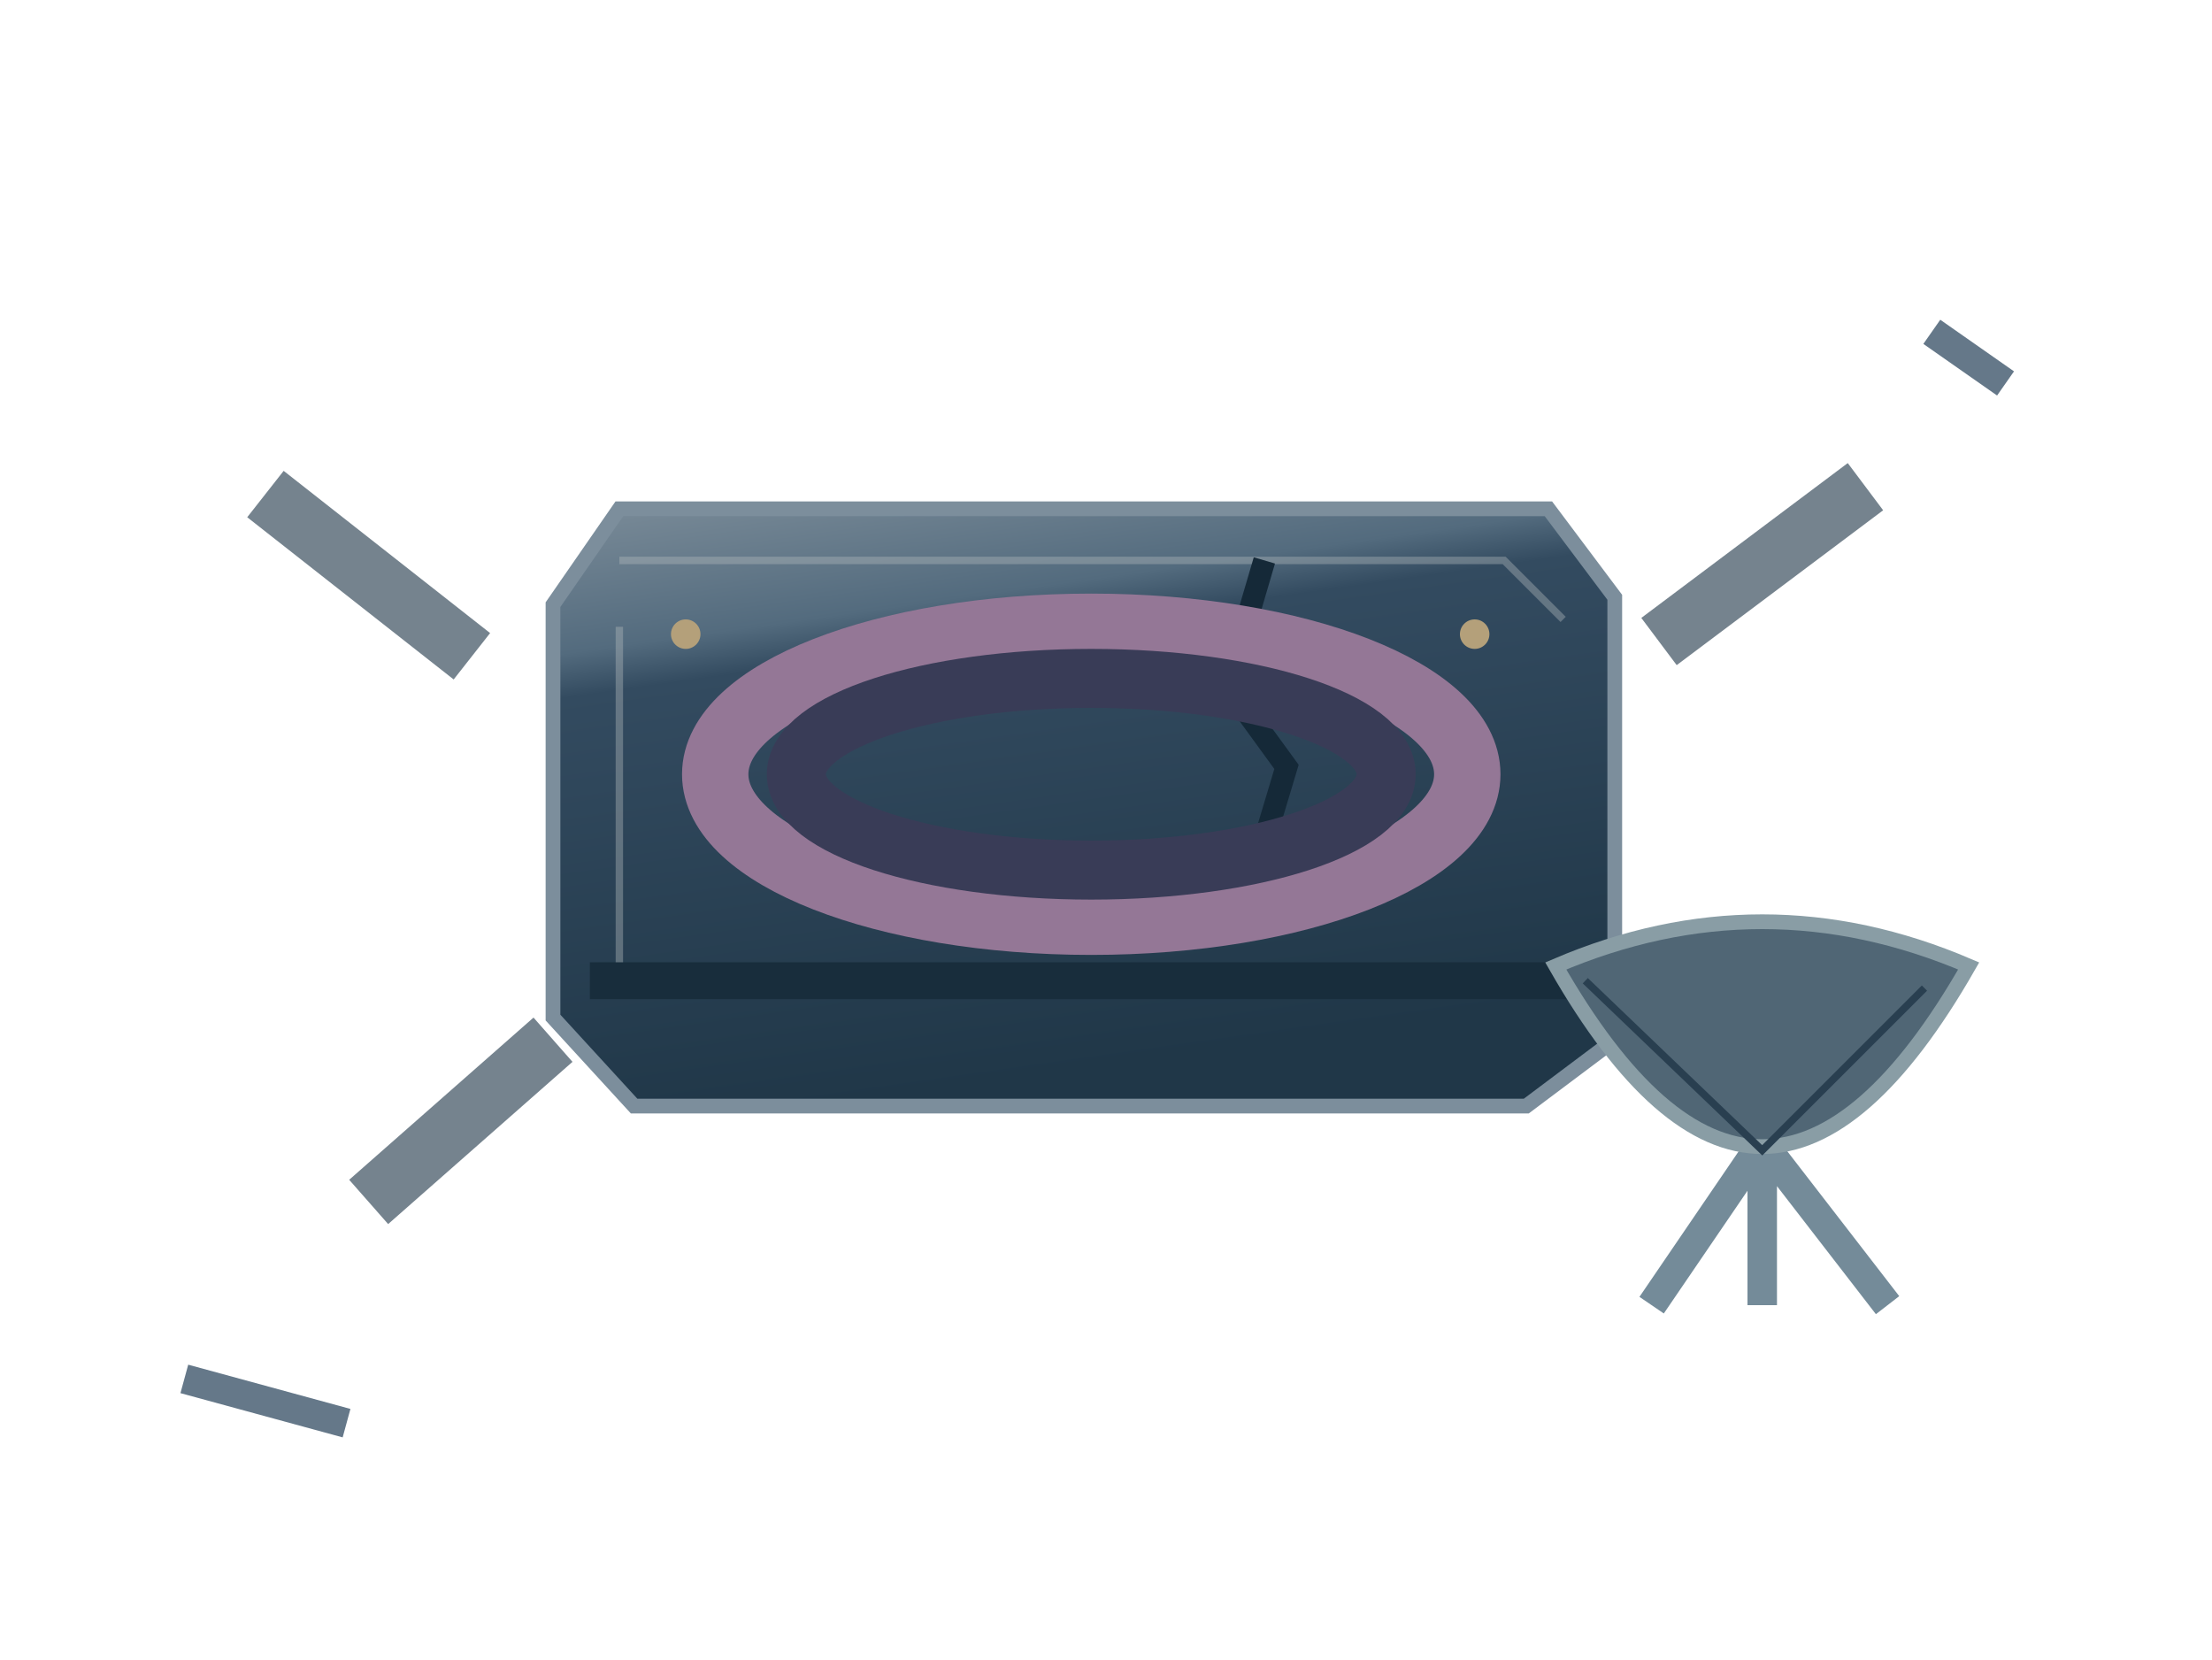
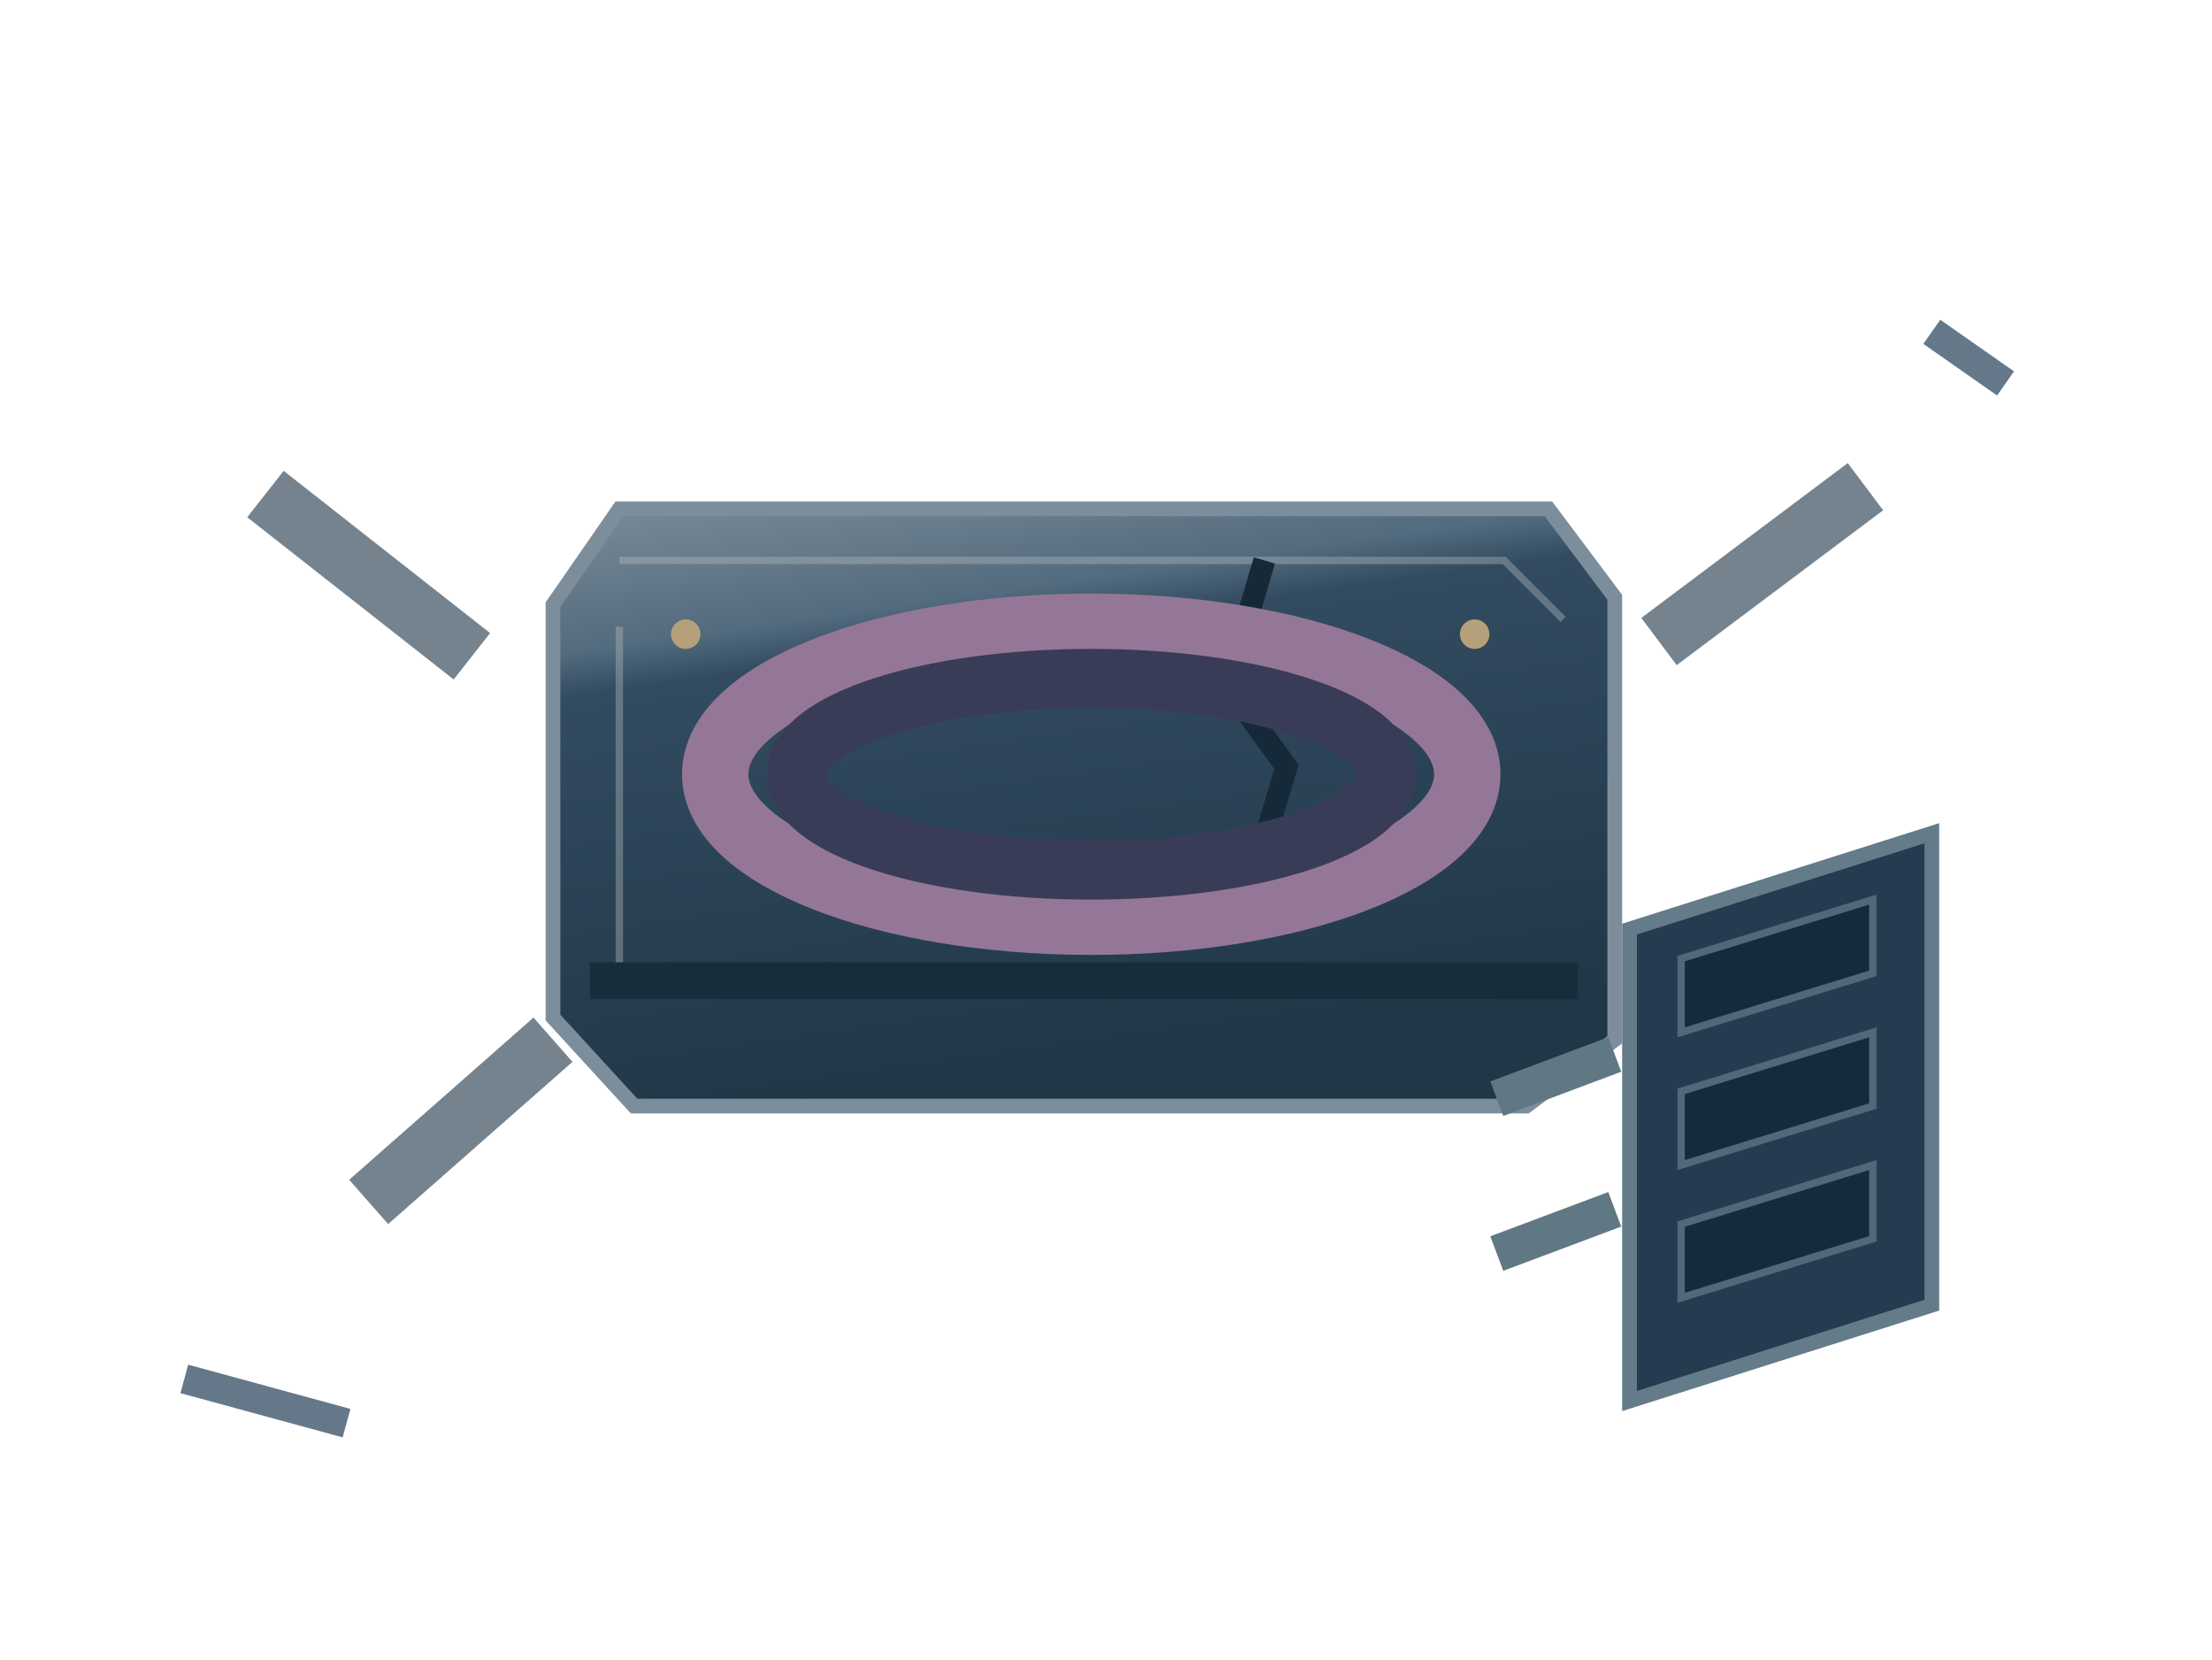
<svg xmlns="http://www.w3.org/2000/svg" width="300" height="225" viewBox="0 0 300 225">
  <defs>
    <linearGradient id="metal" x2=".25" y2="1">
      <stop stop-color="#7a8b98" />
      <stop offset=".23" stop-color="#536b7e" />
      <stop offset=".3" stop-color="#334b60" />
      <stop offset="1" stop-color="#203748" />
    </linearGradient>
    <linearGradient id="solar" x2="1" y2="1">
      <stop stop-color="#384665" />
      <stop offset="1" stop-color="#172d42" />
    </linearGradient>
  </defs>
  <g transform="translate(0 0)">
    <g>
      <path d="M84 69h126l9 12v60l-12 9h-121l-11-12v-56z" fill="url(#metal)" stroke="#7c8e9c" stroke-width="2" />
      <path d="M84 76h120l8 8m-128 1v47" fill="none" stroke="#b1b8bb" opacity=".4" />
      <path d="M80 133h134" stroke="#182d3c" stroke-width="5" />
      <path d="M171.48 76l-5 17 8 11-6 20" fill="none" stroke="#152938" stroke-width="3" />
      <circle cx="93" cy="86" r="2" fill="#b4a07a" />
      <circle cx="200" cy="86" r="2" fill="#b4a07a" />
    </g>
    <g>
-       <path d="M239 177v-49m-15 49l15-22 17 22" stroke="#748b99" stroke-width="4" fill="none" />
-       <path d="M211 131Q239 180 267 131Q239 119 211 131Z" fill="#506675" stroke="#899da5" stroke-width="2" />
-       <path d="M215 133l24 23 22-22" stroke="#293f50" fill="none" />
+       <path d="M221 126l41-13v64l-41 13z" fill="#263b4f" stroke="#647b89" stroke-width="2" />
+       <path d="M228 130l26-8v10l-26 8zm0 18 26-8v10l-26 8zm0 18 26-8v10l-26 8z" fill="#152b3b" stroke="#4f687a" />
+       <path d="M219 143l-16 6m16 15-16 6" stroke="#607883" stroke-width="5" />
    </g>
    <g fill="none">
      <ellipse cx="148" cy="105" rx="51" ry="20" stroke="#947796" stroke-width="9" />
      <ellipse cx="148" cy="105" rx="40" ry="13" stroke="#393c57" stroke-width="8" />
      <path d="M64 89l-28-22m39 74l-25 22m175-76l28-21" stroke="#75838e" stroke-width="8" />
    </g>
    <path d="M25 187l22 6m215-148l10 7" stroke="#657889" stroke-width="4" />
  </g>
</svg>
